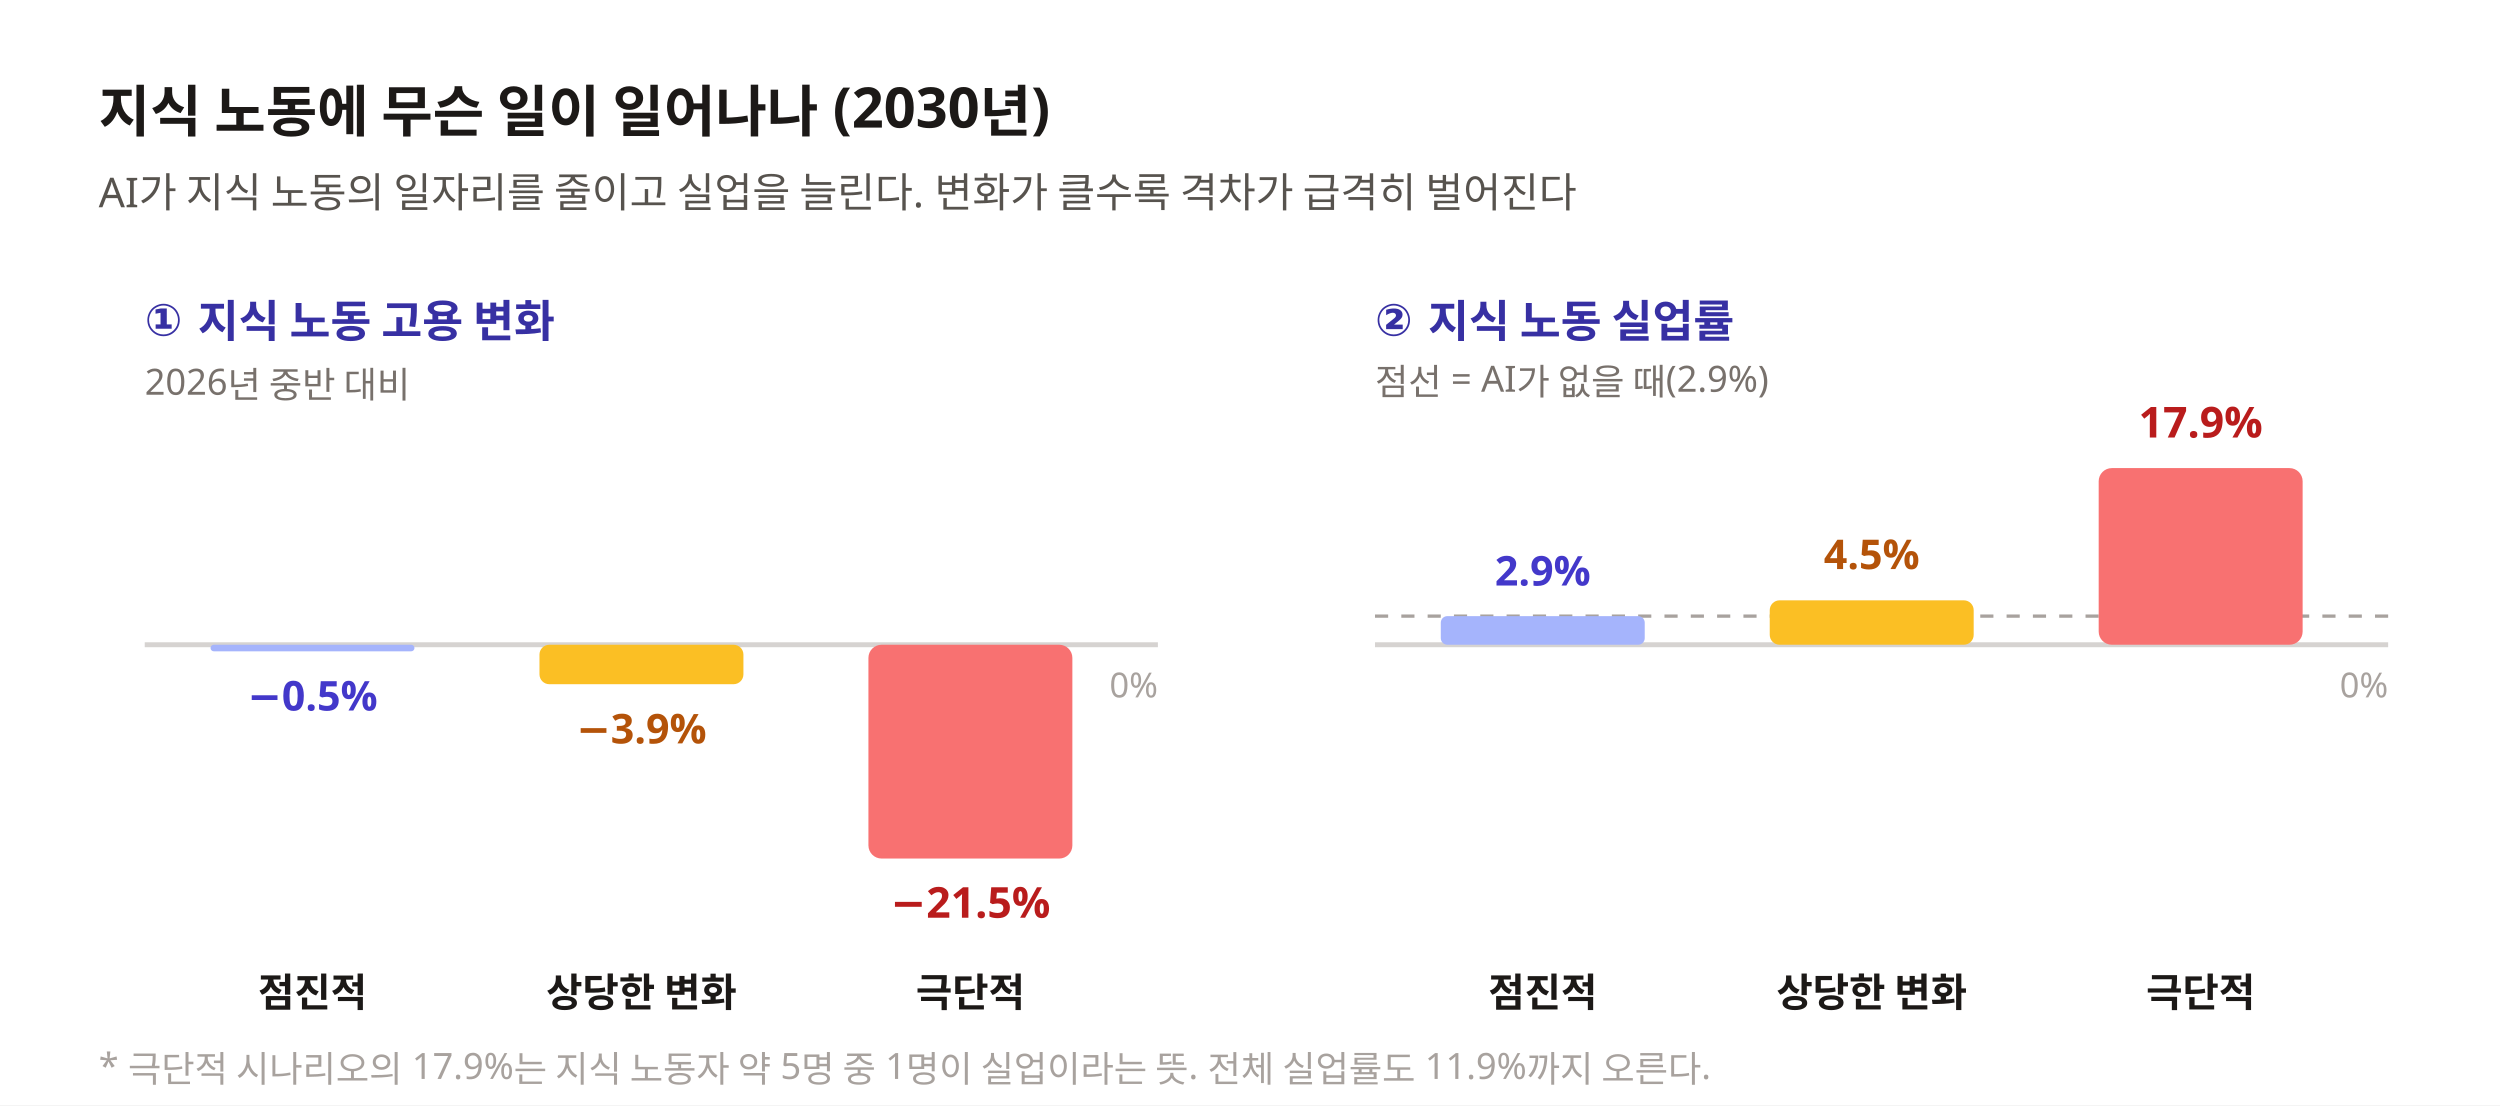
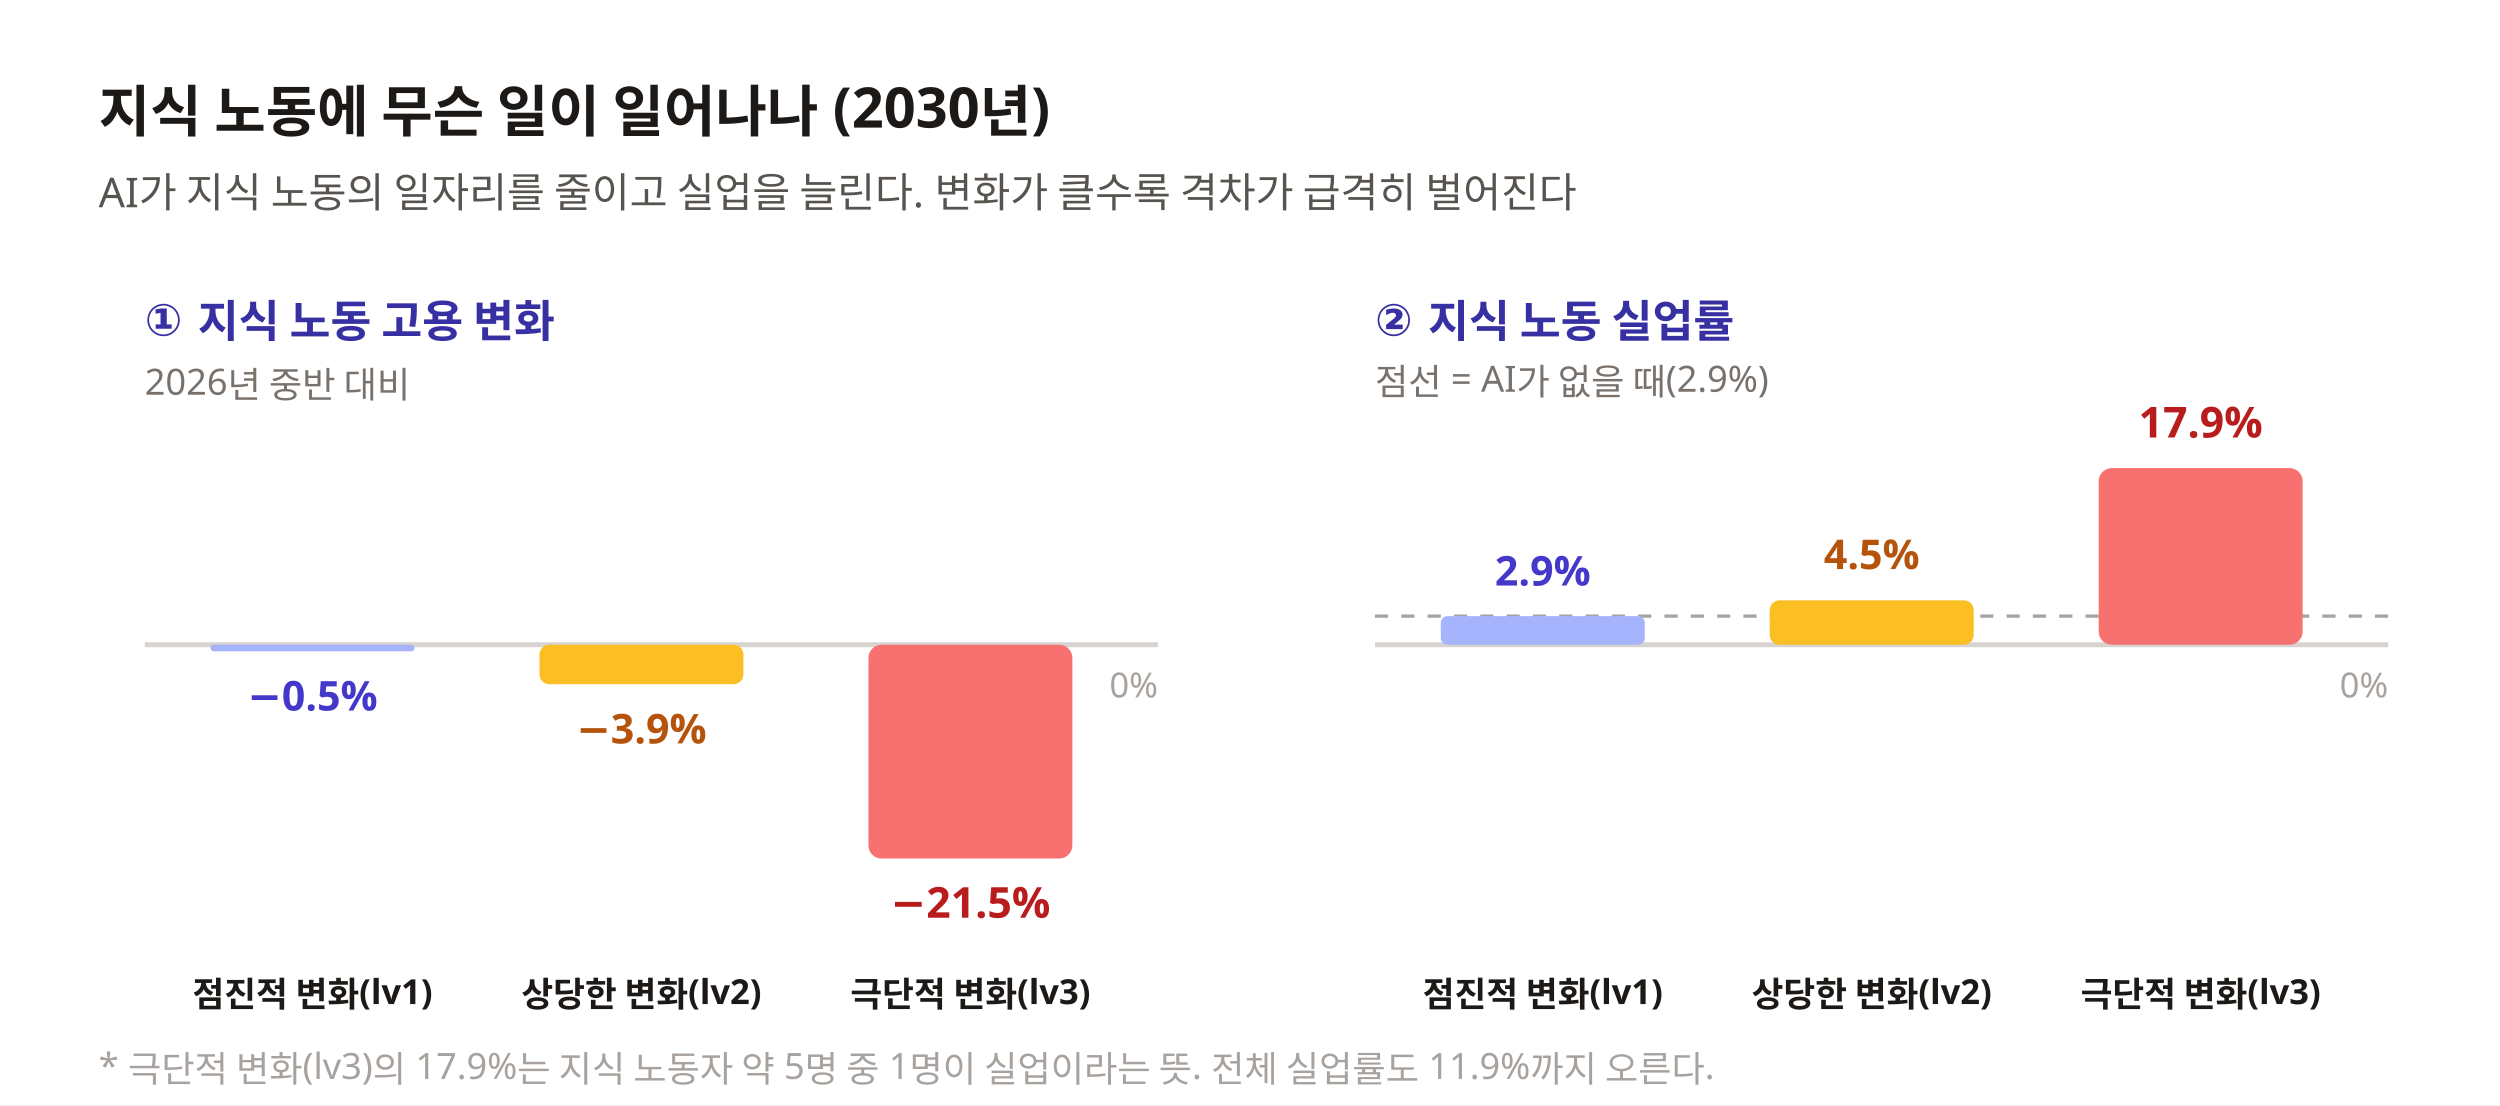
<svg xmlns="http://www.w3.org/2000/svg" viewBox="0 0 760 336" width="100%" role="img" aria-label="시나리오별 지식 노동 고용 변화와 실업률">
  <defs>
    <style>
      @font-face{font-family:"Wanted Sans";src:url("../fonts/WantedSansVariable.woff2") format("woff2-variations");font-weight:400 1000;font-display:swap}
      text{font-family:"Wanted Sans","Apple SD Gothic Neo","Malgun Gothic",sans-serif}
    </style>
  </defs>
  <rect width="760" height="336" fill="#ffffff" />
  <text x="30" y="40" font-size="17" font-weight="700" fill="#1c1917">지식 노동에 무슨 일이 일어나나 (2030년)</text>
  <text x="30" y="63" font-size="12.5" fill="#57534e">AI가 지식 노동의 일자리를 줄이고 실업을 늘린다. 변화가 클수록 격차가 급격히 벌어진다</text>
  <text x="44" y="102" font-size="13.5" font-weight="700" fill="#3730a3">① 지식 노동 고용 변화</text>
  <text x="44" y="120" font-size="11" fill="#78716c">2026년 중반 대비</text>
  <line x1="44" y1="196" x2="352" y2="196" stroke="#d6d3d1" stroke-width="1.5" />
  <text x="352" y="212" font-size="10.5" fill="#a8a29e" text-anchor="end">0%</text>
  <rect x="64" y="196" width="62" height="2" rx="1" fill="#a5b4fc" />
  <rect x="164" y="196" width="62" height="12" rx="3" fill="#fbbf24" />
  <rect x="264" y="196" width="62" height="65" rx="4" fill="#f87171" />
  <text x="95" y="216" font-size="12.5" font-weight="700" fill="#4338ca" text-anchor="middle">−0.5%</text>
  <text x="195" y="226" font-size="12.5" font-weight="700" fill="#b45309" text-anchor="middle">−3.9%</text>
  <text x="295" y="279" font-size="13" font-weight="700" fill="#b91c1c" text-anchor="middle">−21.5%</text>
  <text x="418" y="102" font-size="13.5" font-weight="700" fill="#3730a3">② 지식 노동 실업률</text>
  <text x="418" y="120" font-size="11" fill="#78716c">점선 = AI가 없을 때(2.9%)</text>
  <line x1="418" y1="196" x2="726" y2="196" stroke="#d6d3d1" stroke-width="1.5" />
  <text x="726" y="212" font-size="10.5" fill="#a8a29e" text-anchor="end">0%</text>
  <line x1="418" y1="187.3" x2="726" y2="187.3" stroke="#a8a29e" stroke-width="1" stroke-dasharray="4 4" />
  <rect x="438" y="187.3" width="62" height="8.7" rx="2" fill="#a5b4fc" />
  <rect x="538" y="182.5" width="62" height="13.5" rx="3" fill="#fbbf24" />
  <rect x="638" y="142.3" width="62" height="53.7" rx="4" fill="#f87171" />
  <text x="469" y="178" font-size="12.5" font-weight="700" fill="#4338ca" text-anchor="middle">2.9%</text>
  <text x="569" y="173" font-size="12.5" font-weight="700" fill="#b45309" text-anchor="middle">4.5%</text>
  <text x="669" y="133" font-size="13" font-weight="700" fill="#b91c1c" text-anchor="middle">17.9%</text>
-   <text x="95" y="306" font-size="12" font-weight="700" fill="#1c1917" text-anchor="middle">점진적</text>
-   <text x="195" y="306" font-size="12" font-weight="700" fill="#1c1917" text-anchor="middle">상당한 변화</text>
-   <text x="295" y="306" font-size="12" font-weight="700" fill="#1c1917" text-anchor="middle">극단적</text>
-   <text x="469" y="306" font-size="12" font-weight="700" fill="#1c1917" text-anchor="middle">점진적</text>
-   <text x="569" y="306" font-size="12" font-weight="700" fill="#1c1917" text-anchor="middle">상당한 변화</text>
-   <text x="669" y="306" font-size="12" font-weight="700" fill="#1c1917" text-anchor="middle">극단적</text>
-   <text x="30" y="328" font-size="11" fill="#a8a29e">* 극단적 시나리오의 17.9%는 지식 노동자 약 5명 중 1명이 실업이라는 뜻. 전체 실업률도 11.9%까지 오른다.</text>
+   <text x="95" y="306" font-size="10.5" font-weight="700" fill="#1c1917" text-anchor="middle">점진적 변화(lv1)</text>
+   <text x="195" y="306" font-size="10.5" font-weight="700" fill="#1c1917" text-anchor="middle">상당한 변화(lv2)</text>
+   <text x="295" y="306" font-size="10.5" font-weight="700" fill="#1c1917" text-anchor="middle">극단적 변화(lv3)</text>
+   <text x="469" y="306" font-size="10.5" font-weight="700" fill="#1c1917" text-anchor="middle">점진적 변화(lv1)</text>
+   <text x="569" y="306" font-size="10.5" font-weight="700" fill="#1c1917" text-anchor="middle">상당한 변화(lv2)</text>
+   <text x="669" y="306" font-size="10.5" font-weight="700" fill="#1c1917" text-anchor="middle">극단적 변화(lv3)</text>
+   <text x="30" y="328" font-size="11" fill="#a8a29e">* 극단적 변화(lv3)의 17.9%는 지식 노동자 약 5명 중 1명이 실업이라는 뜻. 전체 실업률도 11.9%까지 오른다.</text>
</svg>
